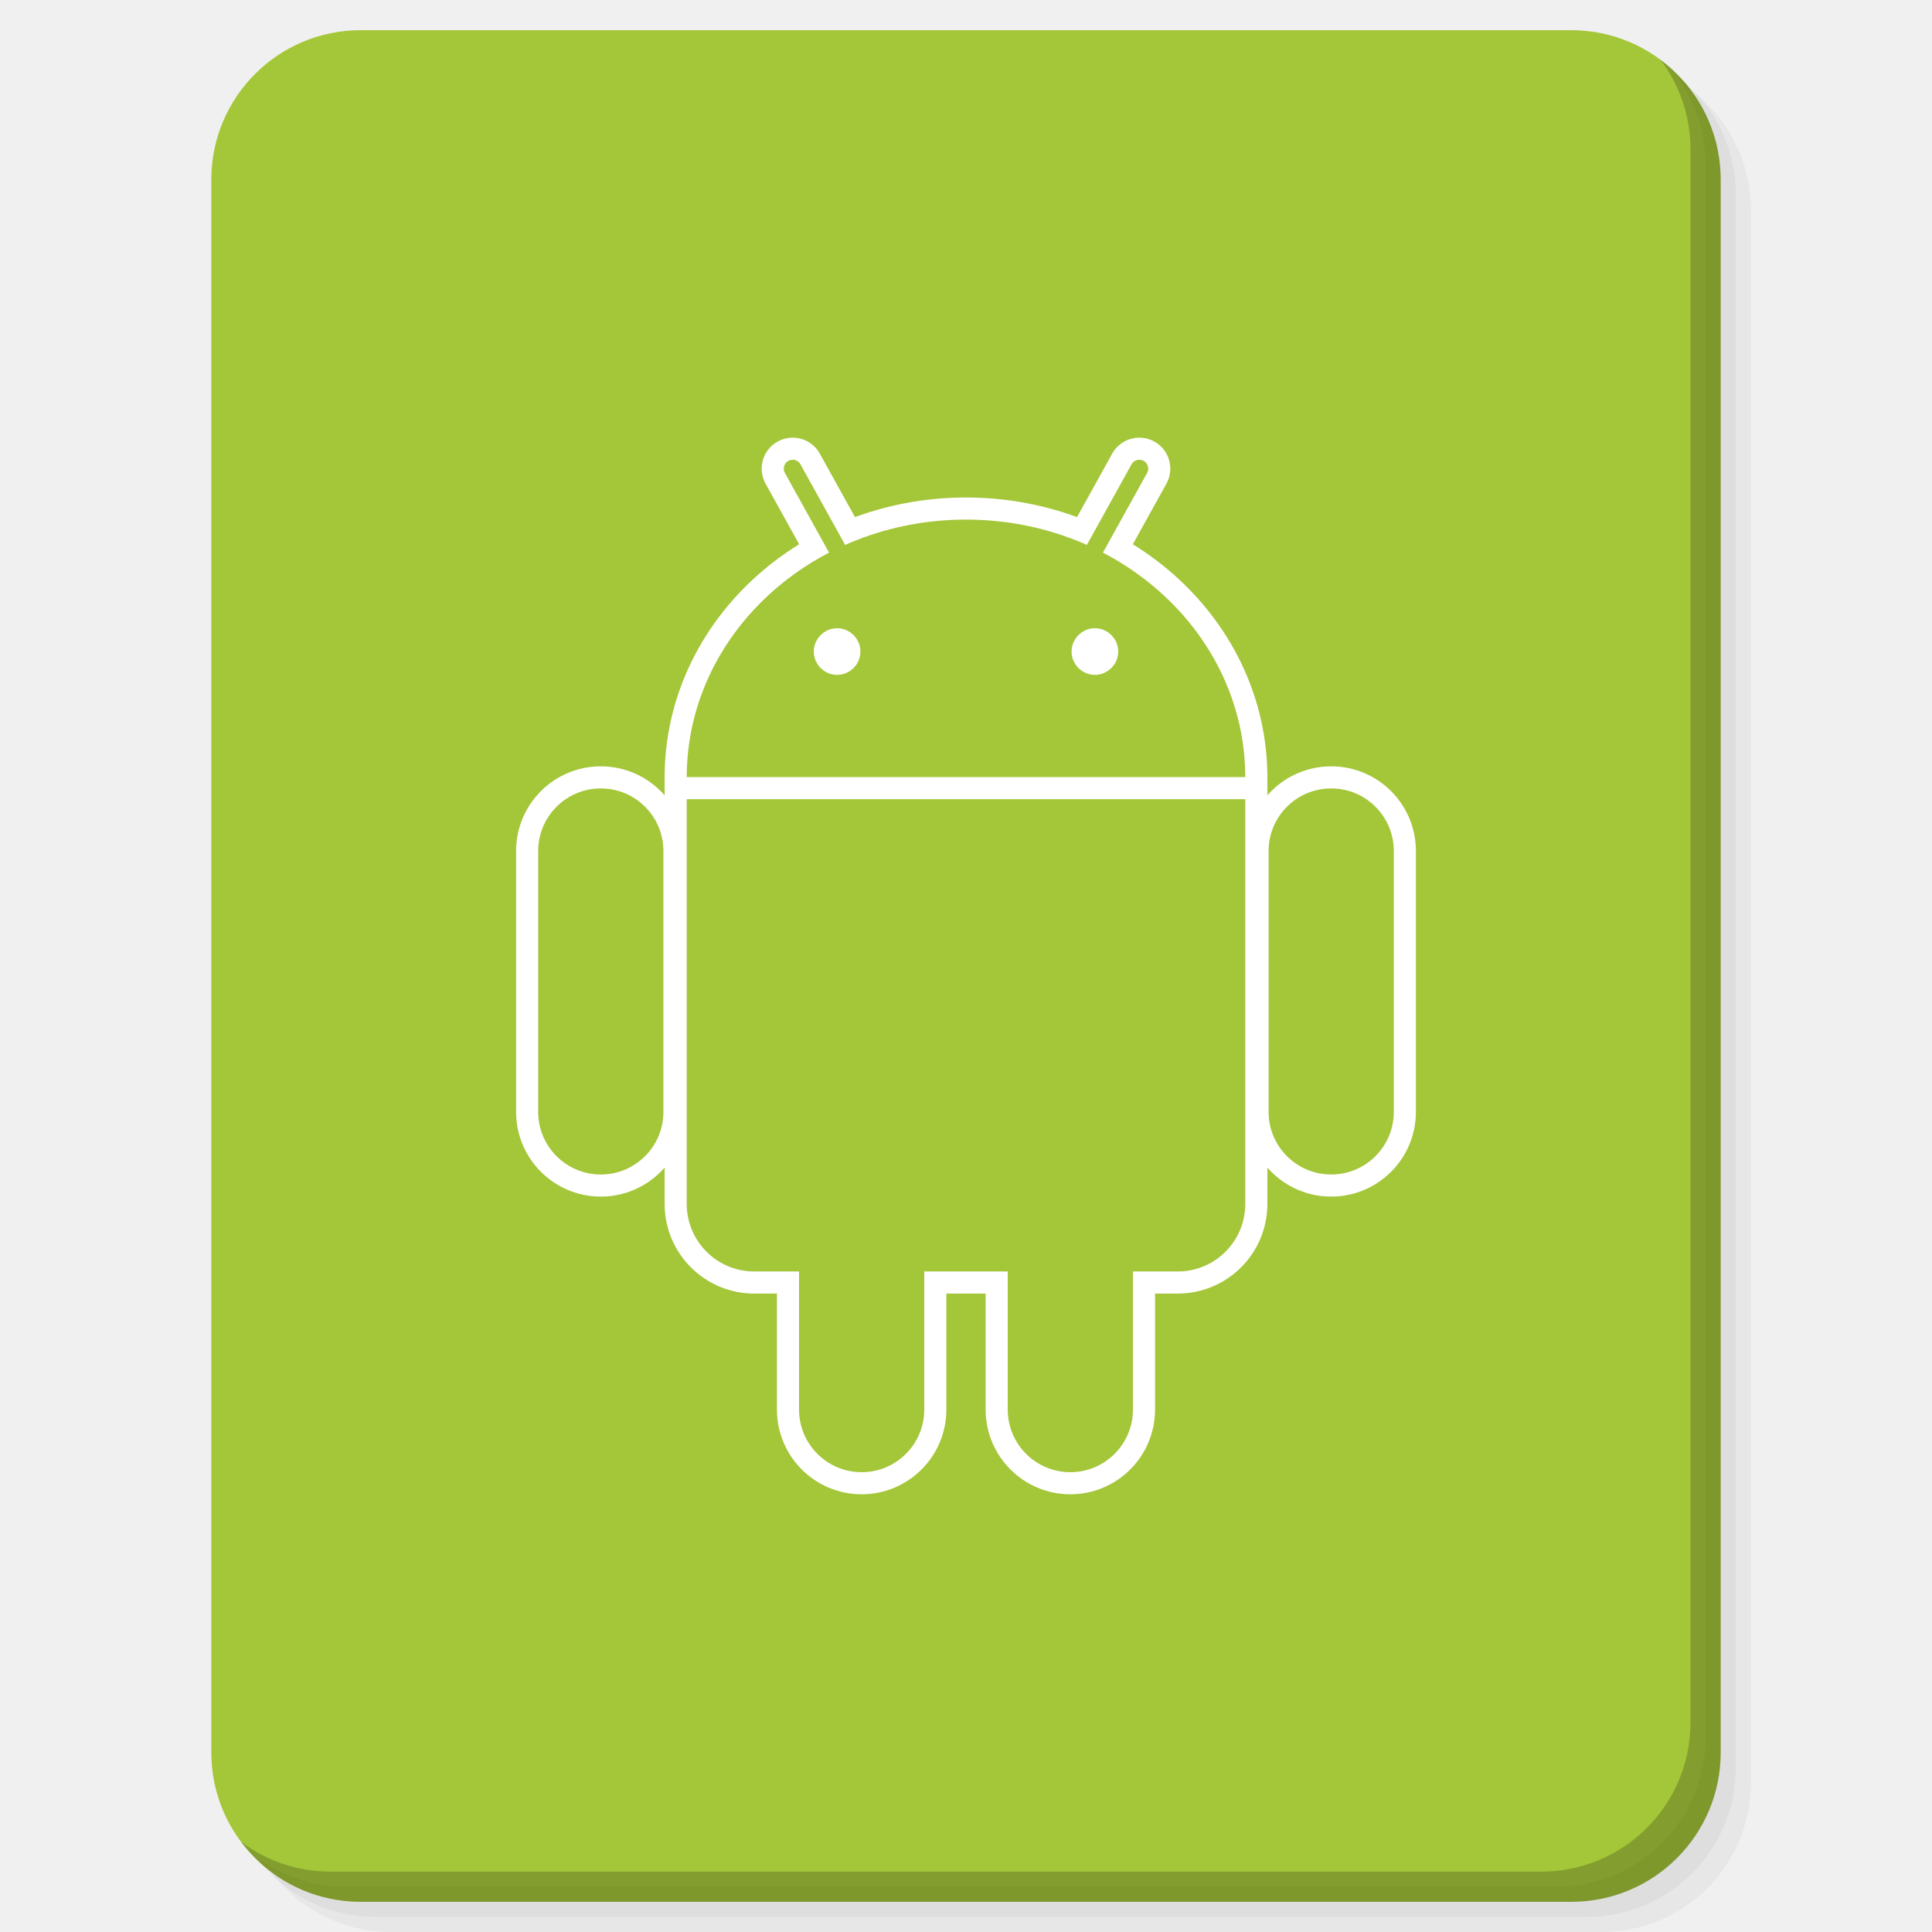
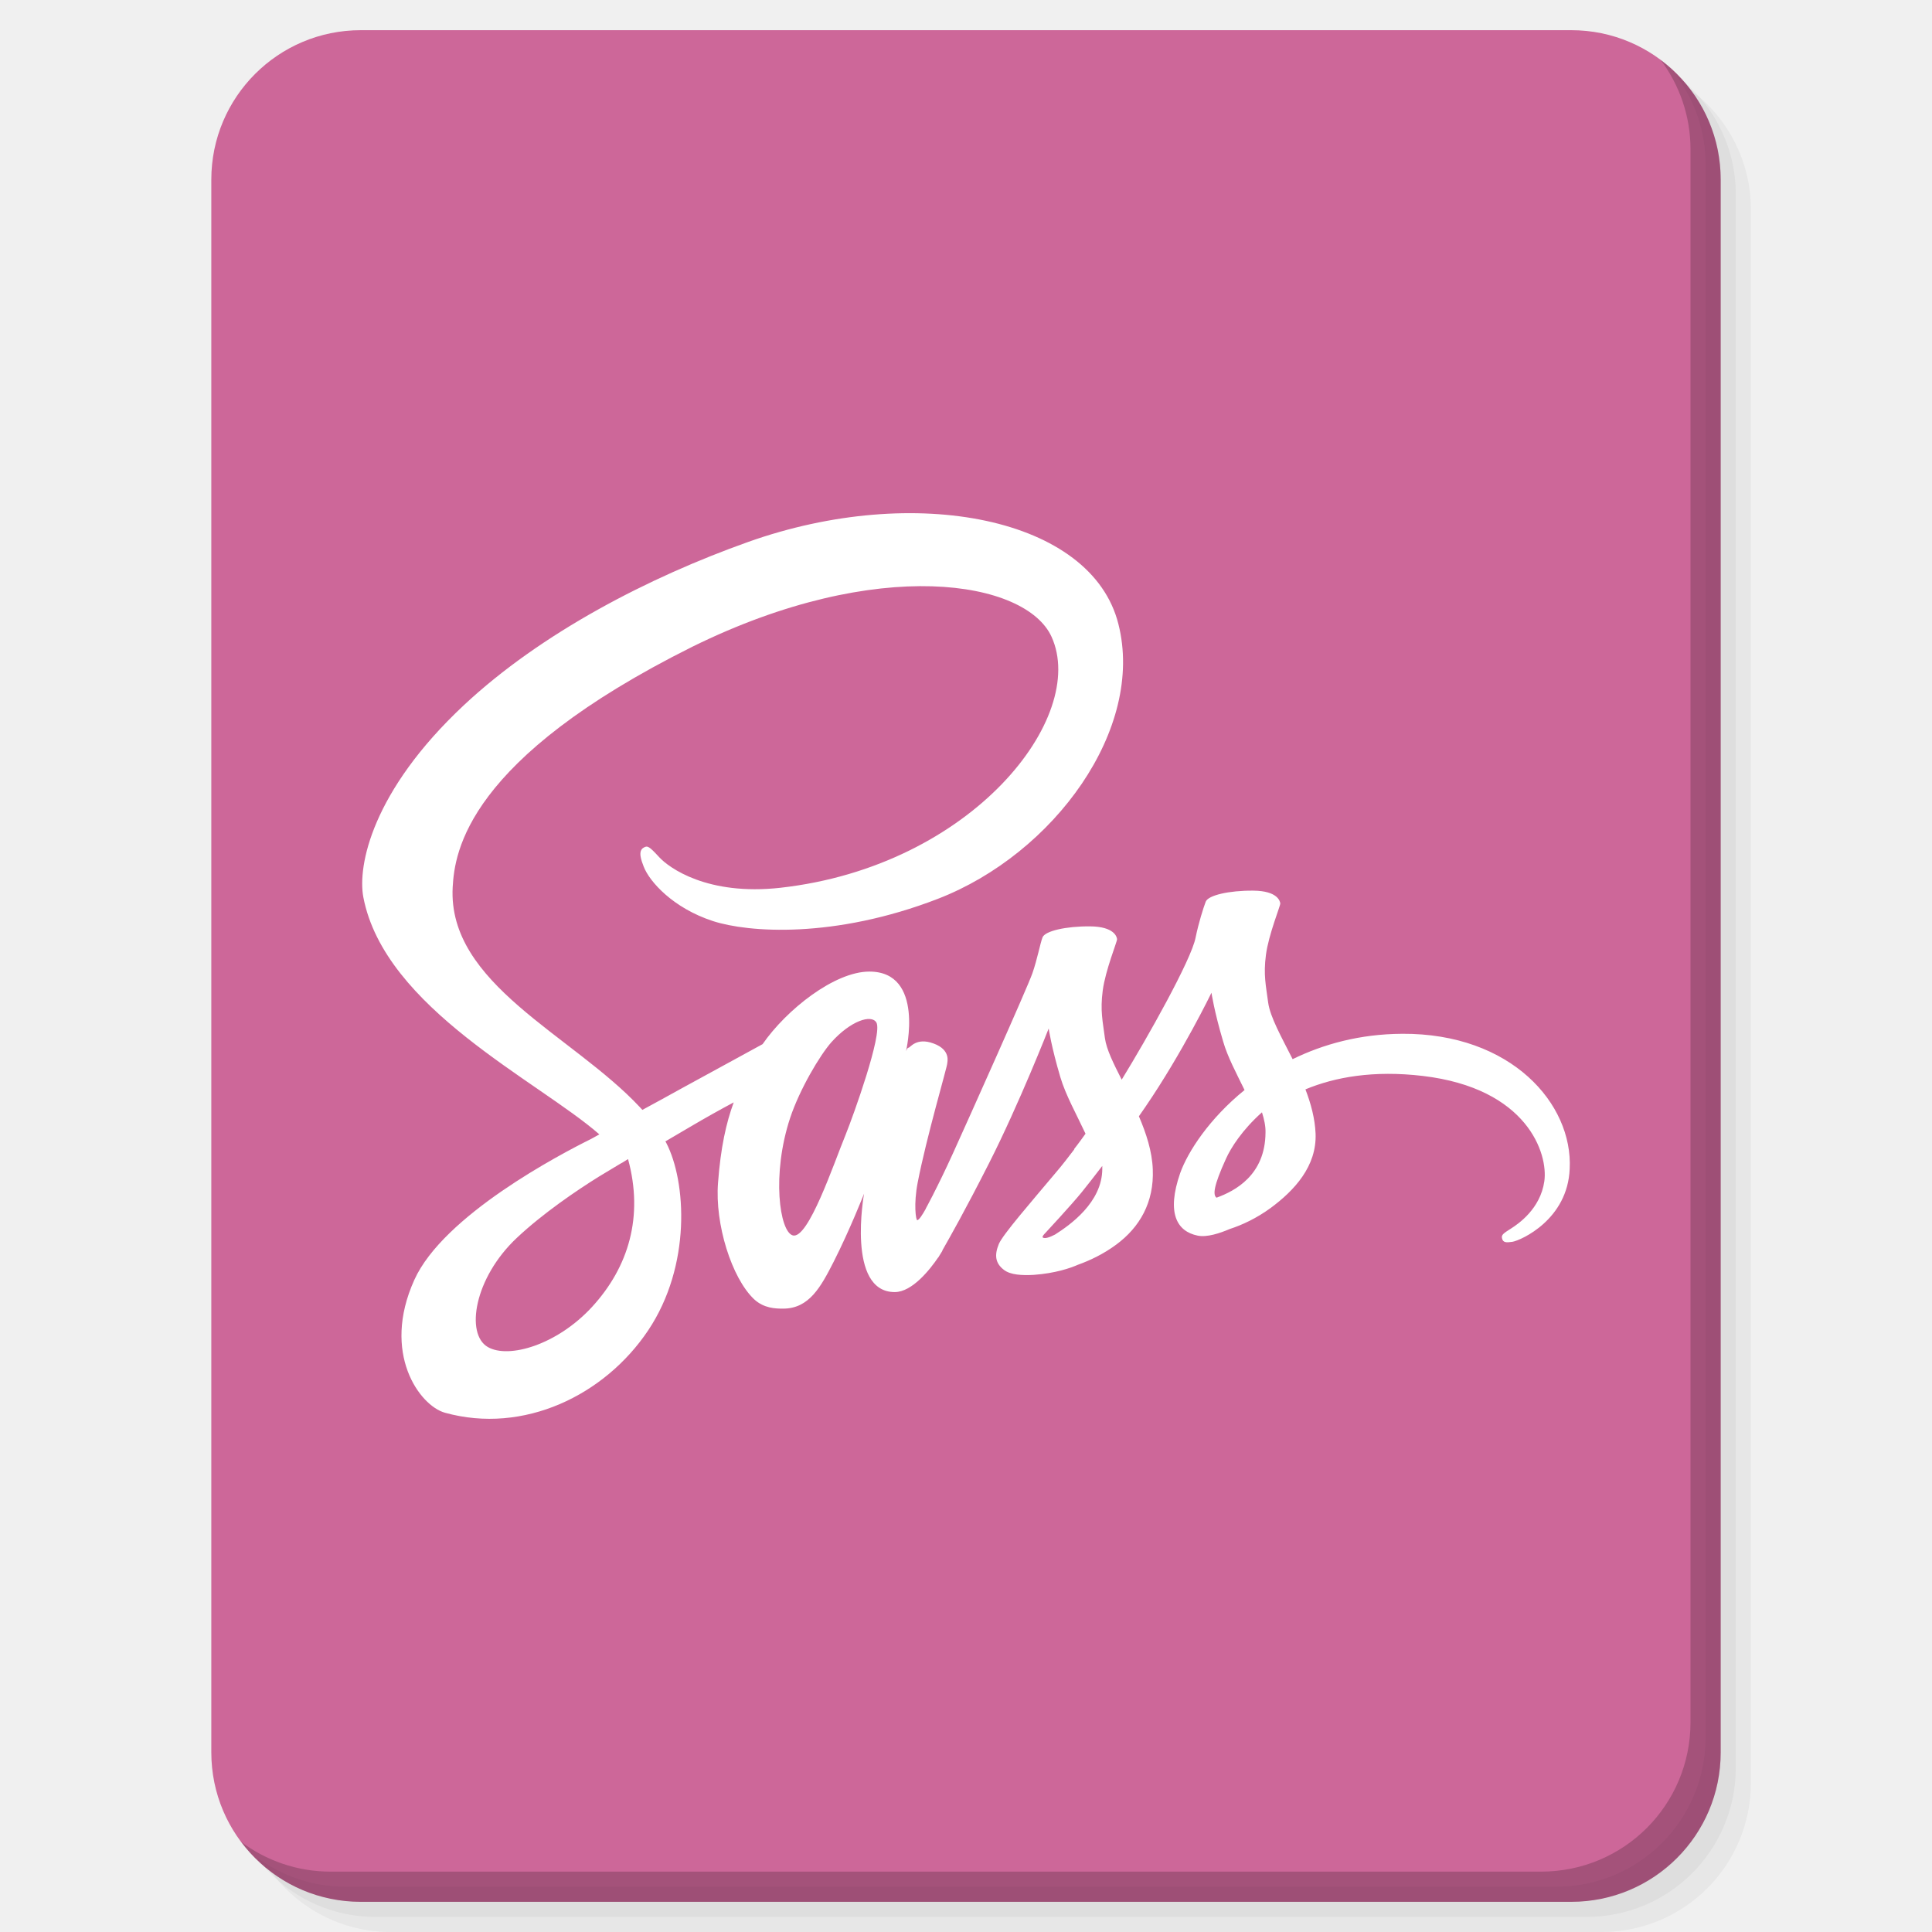
<svg xmlns="http://www.w3.org/2000/svg" xmlns:xlink="http://www.w3.org/1999/xlink" version="1.1" id="Layer_1" x="0px" y="0px" viewBox="0 0 256 256" enable-background="new 0 0 256 256" xml:space="preserve">
  <defs id="defs251">
    <clipPath id="b">
      <use width="100%" overflow="visible" xlink:href="#a" height="100%" id="use5" />
    </clipPath>
    <linearGradient x1="29.337" x2="81.837" y1="75.021" gradientUnits="userSpaceOnUse" y2="44.354" id="c">
      <stop id="stop10" offset="0" stop-opacity=".6" stop-color="#A52714" />
      <stop id="stop12" offset=".66" stop-opacity="0" stop-color="#A52714" />
    </linearGradient>
    <clipPath id="clipPath1232">
      <use width="100%" overflow="visible" xlink:href="#a" height="100%" id="use1230" />
    </clipPath>
    <clipPath id="clipPath1236">
      <use width="100%" overflow="visible" xlink:href="#a" height="100%" id="use1234" />
    </clipPath>
    <linearGradient x1="110.87" x2="52.538" y1="164.5" gradientUnits="userSpaceOnUse" y2="130.33" id="d">
      <stop id="stop23" offset="0" stop-opacity=".4" stop-color="#055524" />
      <stop id="stop25" offset=".33" stop-opacity="0" stop-color="#055524" />
    </linearGradient>
    <clipPath id="clipPath1244">
      <use width="100%" overflow="visible" xlink:href="#a" height="100%" id="use1242" />
    </clipPath>
    <clipPath id="clipPath1248">
      <use width="100%" overflow="visible" xlink:href="#a" height="100%" id="use1246" />
    </clipPath>
    <clipPath id="f">
      <use y="0" x="0" style="overflow:visible" id="use37" height="100%" xlink:href="#e" overflow="visible" width="100%" />
    </clipPath>
    <linearGradient x1="121.86" x2="136.55" y1="49.804" gradientUnits="userSpaceOnUse" y2="114.13" id="g">
      <stop id="stop42" offset="0" stop-opacity=".3" stop-color="#EA6100" />
      <stop id="stop44" offset=".66" stop-opacity="0" stop-color="#EA6100" />
    </linearGradient>
    <clipPath id="clipPath1258">
      <use width="100%" overflow="visible" xlink:href="#a" height="100%" id="use1256" />
    </clipPath>
    <clipPath id="clipPath1269">
      <use width="100%" overflow="visible" xlink:href="#a" height="100%" id="use1267" />
    </clipPath>
    <clipPath id="j">
      <use y="0" x="0" style="overflow:visible" id="use62" height="100%" xlink:href="#i" overflow="visible" width="100%" />
    </clipPath>
    <radialGradient id="l" gradientUnits="userSpaceOnUse" cy="55.948" cx="668.18" gradientTransform="translate(-576)" r="84.078">
      <stop stop-color="#3E2723" stop-opacity=".2" offset="0" id="stop73" />
      <stop stop-color="#3E2723" stop-opacity="0" offset="1" id="stop75" />
    </radialGradient>
    <clipPath id="clipPath1285">
      <use width="100%" overflow="visible" xlink:href="#a" height="100%" id="use1283" />
    </clipPath>
    <clipPath id="clipPath1289">
      <use width="100%" overflow="visible" xlink:href="#a" height="100%" id="use1287" />
    </clipPath>
    <clipPath id="n">
      <use y="0" x="0" style="overflow:visible" id="use83" height="100%" xlink:href="#m" overflow="visible" width="100%" />
    </clipPath>
    <radialGradient id="p" gradientUnits="userSpaceOnUse" cy="48.52" cx="597.88" gradientTransform="translate(-576)" r="78.044">
      <stop stop-color="#3E2723" stop-opacity=".2" offset="0" id="stop94" />
      <stop stop-color="#3E2723" stop-opacity="0" offset="1" id="stop96" />
    </radialGradient>
    <clipPath id="clipPath1305">
      <use width="100%" overflow="visible" xlink:href="#a" height="100%" id="use1303" />
    </clipPath>
    <radialGradient id="q" gradientUnits="userSpaceOnUse" cy="96.138" cx="671.84" gradientTransform="translate(-576)" r="87.87">
      <stop stop-color="#263238" stop-opacity=".2" offset="0" id="stop101" />
      <stop stop-color="#263238" stop-opacity="0" offset="1" id="stop103" />
    </radialGradient>
    <clipPath id="clipPath1312">
      <use width="100%" overflow="visible" xlink:href="#a" height="100%" id="use1310" />
    </clipPath>
    <clipPath id="clipPath1316">
      <use width="100%" overflow="visible" xlink:href="#a" height="100%" id="use1314" />
    </clipPath>
    <clipPath id="clipPath1320">
      <use width="100%" overflow="visible" xlink:href="#a" height="100%" id="use1318" />
    </clipPath>
    <clipPath id="clipPath1324">
      <use width="100%" overflow="visible" xlink:href="#a" height="100%" id="use1322" />
    </clipPath>
    <path d="m 8,184 h 83.77 l 38.88,-38.88 V 116 H 61.36 L 8,24.48 Z" id="e" />
    <path d="m 96,56 34.65,60 -38.88,68 H 184 V 56 Z" id="i" />
    <path d="M 21.97,8 V 48.34 L 61.36,116 96,56 h 88 V 8 Z" id="m" />
    <clipPath id="b-1">
      <use width="100%" overflow="visible" xlink:href="#a" height="100%" id="use5-7" />
    </clipPath>
    <clipPath id="clipPath1232-2">
      <use width="100%" overflow="visible" xlink:href="#a" height="100%" id="use1230-2" />
    </clipPath>
    <clipPath id="clipPath1236-6">
      <use width="100%" overflow="visible" xlink:href="#a" height="100%" id="use1234-1" />
    </clipPath>
    <clipPath id="clipPath1244-1">
      <use width="100%" overflow="visible" xlink:href="#a" height="100%" id="use1242-5" />
    </clipPath>
    <clipPath id="clipPath1248-9">
      <use width="100%" overflow="visible" xlink:href="#a" height="100%" id="use1246-4" />
    </clipPath>
    <clipPath id="f-9">
      <use y="0" x="0" style="overflow:visible" id="use37-0" height="100%" xlink:href="#e-8" overflow="visible" width="100%" />
    </clipPath>
    <clipPath id="clipPath1258-7">
      <use width="100%" overflow="visible" xlink:href="#a" height="100%" id="use1256-7" />
    </clipPath>
    <clipPath id="clipPath1269-1">
      <use width="100%" overflow="visible" xlink:href="#a" height="100%" id="use1267-1" />
    </clipPath>
    <clipPath id="j-5">
      <use y="0" x="0" style="overflow:visible" id="use62-9" height="100%" xlink:href="#i-5" overflow="visible" width="100%" />
    </clipPath>
    <radialGradient id="l-7" gradientUnits="userSpaceOnUse" cy="55.948" cx="668.18" gradientTransform="translate(-576)" r="84.078">
      <stop stop-color="#3E2723" stop-opacity=".2" offset="0" id="stop73-7" />
      <stop stop-color="#3E2723" stop-opacity="0" offset="1" id="stop75-6" />
    </radialGradient>
    <clipPath id="clipPath1285-7">
      <use width="100%" overflow="visible" xlink:href="#a" height="100%" id="use1283-3" />
    </clipPath>
    <clipPath id="clipPath1289-6">
      <use width="100%" overflow="visible" xlink:href="#a" height="100%" id="use1287-5" />
    </clipPath>
    <clipPath id="n-6">
      <use y="0" x="0" style="overflow:visible" id="use83-3" height="100%" xlink:href="#m-6" overflow="visible" width="100%" />
    </clipPath>
    <radialGradient id="p-9" gradientUnits="userSpaceOnUse" cy="48.52" cx="597.88" gradientTransform="translate(-576)" r="78.044">
      <stop stop-color="#3E2723" stop-opacity=".2" offset="0" id="stop94-4" />
      <stop stop-color="#3E2723" stop-opacity="0" offset="1" id="stop96-8" />
    </radialGradient>
    <clipPath id="clipPath1305-1">
      <use width="100%" overflow="visible" xlink:href="#a" height="100%" id="use1303-2" />
    </clipPath>
    <radialGradient id="q-9" gradientUnits="userSpaceOnUse" cy="96.138" cx="671.84" gradientTransform="translate(-576)" r="87.87">
      <stop stop-color="#263238" stop-opacity=".2" offset="0" id="stop101-3" />
      <stop stop-color="#263238" stop-opacity="0" offset="1" id="stop103-9" />
    </radialGradient>
    <clipPath id="clipPath1312-0">
      <use width="100%" overflow="visible" xlink:href="#a" height="100%" id="use1310-8" />
    </clipPath>
    <clipPath id="clipPath1316-8">
      <use width="100%" overflow="visible" xlink:href="#a" height="100%" id="use1314-5" />
    </clipPath>
    <clipPath id="clipPath1320-0">
      <use width="100%" overflow="visible" xlink:href="#a" height="100%" id="use1318-9" />
    </clipPath>
    <clipPath id="clipPath1324-6">
      <use width="100%" overflow="visible" xlink:href="#a" height="100%" id="use1322-3" />
    </clipPath>
    <path d="m 8,184 h 83.77 l 38.88,-38.88 V 116 H 61.36 L 8,24.48 Z" id="e-8" />
    <path d="m 96,56 34.65,60 -38.88,68 H 184 V 56 Z" id="i-5" />
    <path d="M 21.97,8 V 48.34 L 61.36,116 96,56 h 88 V 8 Z" id="m-6" />
    <radialGradient id="r" gradientUnits="userSpaceOnUse" cy="32.014" cx="34.286" gradientTransform="translate(-23.07961,-106.2699)" r="176.75">
      <stop stop-color="#fff" stop-opacity=".1" offset="0" id="stop130" />
      <stop stop-color="#fff" stop-opacity="0" offset="1" id="stop132" />
    </radialGradient>
    <clipPath id="b-0">
      <use y="0" x="0" style="overflow:visible" width="100%" overflow="visible" xlink:href="#a" height="100%" id="use5-5" />
    </clipPath>
    <clipPath id="clipPath963">
      <use y="0" x="0" style="overflow:visible" width="100%" overflow="visible" xlink:href="#a" height="100%" id="use961" />
    </clipPath>
    <clipPath id="clipPath967">
      <use y="0" x="0" style="overflow:visible" width="100%" overflow="visible" xlink:href="#a" height="100%" id="use965" />
    </clipPath>
    <radialGradient id="q-94" gradientUnits="userSpaceOnUse" cy="96.138" cx="671.84" gradientTransform="translate(-576)" r="87.87">
      <stop stop-color="#263238" stop-opacity=".2" offset="0" id="stop101-6" />
      <stop stop-color="#263238" stop-opacity="0" offset="1" id="stop103-92" />
    </radialGradient>
    <clipPath id="clipPath974">
      <use y="0" x="0" style="overflow:visible" width="100%" overflow="visible" xlink:href="#a" height="100%" id="use972" />
    </clipPath>
    <radialGradient id="p-2" gradientUnits="userSpaceOnUse" cy="48.52" cx="597.88" gradientTransform="translate(-576)" r="78.044">
      <stop stop-color="#3E2723" stop-opacity=".2" offset="0" id="stop94-47" />
      <stop stop-color="#3E2723" stop-opacity="0" offset="1" id="stop96-7" />
    </radialGradient>
    <clipPath id="clipPath981">
      <use y="0" x="0" style="overflow:visible" width="100%" overflow="visible" xlink:href="#a" height="100%" id="use979" />
    </clipPath>
    <clipPath id="clipPath985">
      <use y="0" x="0" style="overflow:visible" width="100%" overflow="visible" xlink:href="#a" height="100%" id="use983" />
    </clipPath>
    <clipPath id="n-5">
      <use width="100%" overflow="visible" xlink:href="#m-0" height="100%" id="use83-4" style="overflow:visible" x="0" y="0" />
    </clipPath>
    <radialGradient id="l-2" gradientUnits="userSpaceOnUse" cy="55.948" cx="668.18" gradientTransform="translate(-576)" r="84.078">
      <stop stop-color="#3E2723" stop-opacity=".2" offset="0" id="stop73-8" />
      <stop stop-color="#3E2723" stop-opacity="0" offset="1" id="stop75-9" />
    </radialGradient>
    <clipPath id="clipPath997">
      <use y="0" x="0" style="overflow:visible" width="100%" overflow="visible" xlink:href="#a" height="100%" id="use995" />
    </clipPath>
    <clipPath id="clipPath1001">
      <use y="0" x="0" style="overflow:visible" width="100%" overflow="visible" xlink:href="#a" height="100%" id="use999" />
    </clipPath>
    <clipPath id="j-3">
      <use width="100%" overflow="visible" xlink:href="#i-1" height="100%" id="use62-6" style="overflow:visible" x="0" y="0" />
    </clipPath>
    <clipPath id="clipPath1010">
      <use y="0" x="0" style="overflow:visible" width="100%" overflow="visible" xlink:href="#a" height="100%" id="use1008" />
    </clipPath>
    <clipPath id="clipPath1017">
      <use y="0" x="0" style="overflow:visible" width="100%" overflow="visible" xlink:href="#a" height="100%" id="use1015" />
    </clipPath>
    <clipPath id="f-0">
      <use width="100%" overflow="visible" xlink:href="#e-1" height="100%" id="use37-5" style="overflow:visible" x="0" y="0" />
    </clipPath>
    <clipPath id="clipPath1029">
      <use y="0" x="0" style="overflow:visible" width="100%" overflow="visible" xlink:href="#a" height="100%" id="use1027" />
    </clipPath>
    <clipPath id="clipPath1033">
      <use y="0" x="0" style="overflow:visible" width="100%" overflow="visible" xlink:href="#a" height="100%" id="use1031" />
    </clipPath>
    <clipPath id="clipPath1043">
      <use y="0" x="0" style="overflow:visible" width="100%" overflow="visible" xlink:href="#a" height="100%" id="use1041" />
    </clipPath>
    <clipPath id="clipPath1047">
      <use y="0" x="0" style="overflow:visible" width="100%" overflow="visible" xlink:href="#a" height="100%" id="use1045" />
    </clipPath>
    <path id="e-1" d="m 8,184 h 83.77 l 38.88,-38.88 V 116 H 61.36 L 8,24.48 Z" />
    <path id="i-1" d="m 96,56 34.65,60 -38.88,68 H 184 V 56 Z" />
    <path id="m-0" d="M 21.97,8 V 48.34 L 61.36,116 96,56 h 88 V 8 Z" />
    <circle r="88" cx="96" cy="96" id="a" />
    <path d="m8 184h83.77l38.88-38.88v-29.12h-69.29l-53.36-91.52z" id="e-6" />
    <path d="m96 56l34.65 60-38.88 68h92.23v-128z" id="i-2" />
    <path d="m21.97 8v40.34l39.39 67.66 34.64-60h88v-48z" id="m-8" />
    <defs id="defs1820">
      <path d="M 21.97,8 V 48.34 L 61.36,116 96,56 h 88 V 8 Z" id="path1928" />
    </defs>
    <clipPath id="n-7">
      <use id="use1822" height="100%" xlink:href="#m-8" overflow="visible" width="100%" style="overflow:visible" x="0" y="0" />
    </clipPath>
    <defs id="defs1799">
      <path d="m 96,56 34.65,60 -38.88,68 H 184 V 56 Z" id="path1918" />
    </defs>
    <clipPath id="j-6">
      <use id="use1801" height="100%" xlink:href="#i-2" overflow="visible" width="100%" style="overflow:visible" x="0" y="0" />
    </clipPath>
    <defs id="defs1774">
      <path d="m 8,184 h 83.77 l 38.88,-38.88 V 116 H 61.36 L 8,24.48 Z" id="path1902" />
    </defs>
    <clipPath id="f-06">
      <use id="use1776" height="100%" xlink:href="#e-6" overflow="visible" width="100%" style="overflow:visible" x="0" y="0" />
    </clipPath>
    <linearGradient x1="110.87" x2="52.538" y1="164.5" gradientUnits="userSpaceOnUse" y2="130.33" id="linearGradient1897">
      <stop id="stop1762" offset="0" stop-opacity=".4" stop-color="#055524" />
      <stop id="stop1764" offset=".33" stop-opacity="0" stop-color="#055524" />
    </linearGradient>
    <linearGradient x1="29.337" x2="81.837" y1="75.021" gradientUnits="userSpaceOnUse" y2="44.354" id="linearGradient1889">
      <stop id="stop1749" offset="0" stop-opacity=".6" stop-color="#A52714" />
      <stop id="stop1751" offset=".66" stop-opacity="0" stop-color="#A52714" />
    </linearGradient>
    <linearGradient id="linearGradient1910" y2="114.13" gradientUnits="userSpaceOnUse" y1="49.804" x2="136.55" x1="121.86">
      <stop stop-color="#EA6100" stop-opacity=".3" offset="0" id="stop1781" />
      <stop stop-color="#EA6100" stop-opacity="0" offset=".66" id="stop1783" />
    </linearGradient>
    <clipPath id="b-3">
      <use y="0" x="0" style="overflow:visible" width="100%" overflow="visible" xlink:href="#a" height="100%" id="use5-1" />
    </clipPath>
    <clipPath id="clipPath1024">
      <use y="0" x="0" style="overflow:visible" width="100%" overflow="visible" xlink:href="#a" height="100%" id="use1022" />
    </clipPath>
    <clipPath id="clipPath1028">
      <use y="0" x="0" style="overflow:visible" width="100%" overflow="visible" xlink:href="#a" height="100%" id="use1026" />
    </clipPath>
    <clipPath id="clipPath1035">
      <use y="0" x="0" style="overflow:visible" width="100%" overflow="visible" xlink:href="#a" height="100%" id="use1033" />
    </clipPath>
    <clipPath id="clipPath1039">
      <use y="0" x="0" style="overflow:visible" width="100%" overflow="visible" xlink:href="#a" height="100%" id="use1037" />
    </clipPath>
    <clipPath id="f-6">
      <use y="0" x="0" style="overflow:visible" id="use37-8" height="100%" xlink:href="#e-61" overflow="visible" width="100%" />
    </clipPath>
    <clipPath id="clipPath1048">
      <use y="0" x="0" style="overflow:visible" width="100%" overflow="visible" xlink:href="#a" height="100%" id="use1046" />
    </clipPath>
    <clipPath id="clipPath1058">
      <use y="0" x="0" style="overflow:visible" width="100%" overflow="visible" xlink:href="#a" height="100%" id="use1056" />
    </clipPath>
    <clipPath id="j-66">
      <use y="0" x="0" style="overflow:visible" id="use62-4" height="100%" xlink:href="#i-59" overflow="visible" width="100%" />
    </clipPath>
    <radialGradient id="l-9" gradientUnits="userSpaceOnUse" cy="55.948" cx="668.18" gradientTransform="translate(-576)" r="84.078">
      <stop stop-color="#3E2723" stop-opacity=".2" offset="0" id="stop73-5" />
      <stop stop-color="#3E2723" stop-opacity="0" offset="1" id="stop75-0" />
    </radialGradient>
    <clipPath id="clipPath1073">
      <use y="0" x="0" style="overflow:visible" width="100%" overflow="visible" xlink:href="#a" height="100%" id="use1071" />
    </clipPath>
    <clipPath id="clipPath1077">
      <use y="0" x="0" style="overflow:visible" width="100%" overflow="visible" xlink:href="#a" height="100%" id="use1075" />
    </clipPath>
    <clipPath id="n-4">
      <use y="0" x="0" style="overflow:visible" id="use83-8" height="100%" xlink:href="#m-4" overflow="visible" width="100%" />
    </clipPath>
    <radialGradient id="p-7" gradientUnits="userSpaceOnUse" cy="48.52" cx="597.88" gradientTransform="translate(-576)" r="78.044">
      <stop stop-color="#3E2723" stop-opacity=".2" offset="0" id="stop94-1" />
      <stop stop-color="#3E2723" stop-opacity="0" offset="1" id="stop96-72" />
    </radialGradient>
    <clipPath id="clipPath1092">
      <use y="0" x="0" style="overflow:visible" width="100%" overflow="visible" xlink:href="#a" height="100%" id="use1090" />
    </clipPath>
    <radialGradient id="q-7" gradientUnits="userSpaceOnUse" cy="96.138" cx="671.84" gradientTransform="translate(-576)" r="87.87">
      <stop stop-color="#263238" stop-opacity=".2" offset="0" id="stop101-2" />
      <stop stop-color="#263238" stop-opacity="0" offset="1" id="stop103-2" />
    </radialGradient>
    <clipPath id="clipPath1099">
      <use y="0" x="0" style="overflow:visible" width="100%" overflow="visible" xlink:href="#a" height="100%" id="use1097" />
    </clipPath>
    <clipPath id="clipPath1103">
      <use y="0" x="0" style="overflow:visible" width="100%" overflow="visible" xlink:href="#a" height="100%" id="use1101" />
    </clipPath>
    <clipPath id="clipPath1107">
      <use y="0" x="0" style="overflow:visible" width="100%" overflow="visible" xlink:href="#a" height="100%" id="use1105" />
    </clipPath>
    <clipPath id="clipPath1111">
      <use y="0" x="0" style="overflow:visible" width="100%" overflow="visible" xlink:href="#a" height="100%" id="use1109" />
    </clipPath>
    <radialGradient id="r-6" gradientUnits="userSpaceOnUse" cy="32.014" cx="34.286" gradientTransform="translate(-7,-7)" r="176.75">
      <stop stop-color="#fff" stop-opacity=".1" offset="0" id="stop130-1" />
      <stop stop-color="#fff" stop-opacity="0" offset="1" id="stop132-0" />
    </radialGradient>
    <path d="m 8,184 h 83.77 l 38.88,-38.88 V 116 H 61.36 L 8,24.48 Z" id="e-61" />
    <path d="m 96,56 34.65,60 -38.88,68 H 184 V 56 Z" id="i-59" />
    <path d="M 21.97,8 V 48.34 L 61.36,116 96,56 h 88 V 8 Z" id="m-4" />
    <clipPath id="b-9">
      <use y="0" x="0" style="overflow:visible" width="100%" overflow="visible" xlink:href="#a" height="100%" id="use5-0" />
    </clipPath>
    <clipPath id="clipPath1024-7">
      <use y="0" x="0" style="overflow:visible" width="100%" overflow="visible" xlink:href="#a" height="100%" id="use1022-7" />
    </clipPath>
    <clipPath id="clipPath1028-1">
      <use y="0" x="0" style="overflow:visible" width="100%" overflow="visible" xlink:href="#a" height="100%" id="use1026-1" />
    </clipPath>
    <clipPath id="clipPath1035-7">
      <use y="0" x="0" style="overflow:visible" width="100%" overflow="visible" xlink:href="#a" height="100%" id="use1033-7" />
    </clipPath>
    <clipPath id="clipPath1039-6">
      <use y="0" x="0" style="overflow:visible" width="100%" overflow="visible" xlink:href="#a" height="100%" id="use1037-7" />
    </clipPath>
    <clipPath id="f-3">
      <use y="0" x="0" style="overflow:visible" id="use37-6" height="100%" xlink:href="#e-9" overflow="visible" width="100%" />
    </clipPath>
    <clipPath id="clipPath1048-3">
      <use y="0" x="0" style="overflow:visible" width="100%" overflow="visible" xlink:href="#a" height="100%" id="use1046-9" />
    </clipPath>
    <clipPath id="clipPath1058-4">
      <use y="0" x="0" style="overflow:visible" width="100%" overflow="visible" xlink:href="#a" height="100%" id="use1056-8" />
    </clipPath>
    <clipPath id="j-1">
      <use y="0" x="0" style="overflow:visible" id="use62-2" height="100%" xlink:href="#i-6" overflow="visible" width="100%" />
    </clipPath>
    <radialGradient id="l-93" gradientUnits="userSpaceOnUse" cy="55.948" cx="668.18" gradientTransform="translate(-576)" r="84.078">
      <stop stop-color="#3E2723" stop-opacity=".2" offset="0" id="stop73-9" />
      <stop stop-color="#3E2723" stop-opacity="0" offset="1" id="stop75-08" />
    </radialGradient>
    <clipPath id="clipPath1073-8">
      <use y="0" x="0" style="overflow:visible" width="100%" overflow="visible" xlink:href="#a" height="100%" id="use1071-5" />
    </clipPath>
    <clipPath id="clipPath1077-0">
      <use y="0" x="0" style="overflow:visible" width="100%" overflow="visible" xlink:href="#a" height="100%" id="use1075-9" />
    </clipPath>
    <clipPath id="n-63">
      <use y="0" x="0" style="overflow:visible" id="use83-85" height="100%" xlink:href="#m-2" overflow="visible" width="100%" />
    </clipPath>
    <radialGradient id="p-6" gradientUnits="userSpaceOnUse" cy="48.52" cx="597.88" gradientTransform="translate(-576)" r="78.044">
      <stop stop-color="#3E2723" stop-opacity=".2" offset="0" id="stop94-11" />
      <stop stop-color="#3E2723" stop-opacity="0" offset="1" id="stop96-5" />
    </radialGradient>
    <clipPath id="clipPath1092-9">
      <use y="0" x="0" style="overflow:visible" width="100%" overflow="visible" xlink:href="#a" height="100%" id="use1090-8" />
    </clipPath>
    <radialGradient id="q-4" gradientUnits="userSpaceOnUse" cy="96.138" cx="671.84" gradientTransform="translate(-576)" r="87.87">
      <stop stop-color="#263238" stop-opacity=".2" offset="0" id="stop101-8" />
      <stop stop-color="#263238" stop-opacity="0" offset="1" id="stop103-1" />
    </radialGradient>
    <clipPath id="clipPath1099-0">
      <use y="0" x="0" style="overflow:visible" width="100%" overflow="visible" xlink:href="#a" height="100%" id="use1097-3" />
    </clipPath>
    <clipPath id="clipPath1103-0">
      <use y="0" x="0" style="overflow:visible" width="100%" overflow="visible" xlink:href="#a" height="100%" id="use1101-4" />
    </clipPath>
    <clipPath id="clipPath1107-4">
      <use y="0" x="0" style="overflow:visible" width="100%" overflow="visible" xlink:href="#a" height="100%" id="use1105-4" />
    </clipPath>
    <clipPath id="clipPath1111-4">
      <use y="0" x="0" style="overflow:visible" width="100%" overflow="visible" xlink:href="#a" height="100%" id="use1109-7" />
    </clipPath>
    <radialGradient id="r-63" gradientUnits="userSpaceOnUse" cy="32.014" cx="34.286" gradientTransform="translate(-7,-7)" r="176.75">
      <stop stop-color="#fff" stop-opacity=".1" offset="0" id="stop130-17" />
      <stop stop-color="#fff" stop-opacity="0" offset="1" id="stop132-5" />
    </radialGradient>
    <path d="m 8,184 h 83.77 l 38.88,-38.88 V 116 H 61.36 L 8,24.48 Z" id="e-9" />
    <path d="m 96,56 34.65,60 -38.88,68 H 184 V 56 Z" id="i-6" />
    <path d="M 21.97,8 V 48.34 L 61.36,116 96,56 h 88 V 8 Z" id="m-2" />
    <filter y="-0.25" height="1.5" style="color-interpolation-filters:sRGB;" id="filter1161">
      <feGaussianBlur stdDeviation="5" result="result6" id="feGaussianBlur1151" />
      <feComposite result="result8" in="SourceGraphic" operator="atop" in2="result6" id="feComposite1153" />
      <feComposite result="result9" operator="over" in2="SourceAlpha" in="result8" id="feComposite1155" />
      <feColorMatrix values="1 0 0 0 0 0 1 0 0 0 0 0 1 0 0 0 0 0 1 0 " result="result10" id="feColorMatrix1157" />
      <feBlend in="result10" mode="normal" in2="result6" id="feBlend1159" />
    </filter>
    <filter style="color-interpolation-filters:sRGB;" id="filter1179">
      <feMorphology result="result1" in="SourceAlpha" operator="dilate" radius="3.6" id="feMorphology1167" />
      <feGaussianBlur stdDeviation="3.6" in="result1" result="result0" id="feGaussianBlur1169" />
      <feDiffuseLighting surfaceScale="-5" id="feDiffuseLighting1173">
        <feDistantLight elevation="45" azimuth="225" id="feDistantLight1171" />
      </feDiffuseLighting>
      <feComposite in2="result0" operator="in" result="result91" id="feComposite1175" />
      <feComposite in="SourceGraphic" in2="result91" id="feComposite1177" />
    </filter>
    <clipPath clipPathUnits="userSpaceOnUse" id="clipPath1201">
      <rect style="display:inline;fill:#d38d5f;fill-opacity:1;stroke:none;stroke-width:3.159;stroke-linecap:butt;stroke-linejoin:bevel;stroke-miterlimit:4;stroke-dasharray:none;stroke-opacity:1;paint-order:fill markers stroke" id="rect1203" width="200" height="240" x="-219.5" y="-92.5" ry="19.5" transform="scale(-1)" />
    </clipPath>
    <clipPath clipPathUnits="userSpaceOnUse" id="clipPath1201-3">
      <rect style="display:inline;fill:#d38d5f;fill-opacity:1;stroke:none;stroke-width:3.159;stroke-linecap:butt;stroke-linejoin:bevel;stroke-miterlimit:4;stroke-dasharray:none;stroke-opacity:1;paint-order:fill markers stroke" id="rect1203-6" width="200" height="240" x="-219.5" y="-92.5" ry="19.5" transform="scale(-1)" />
    </clipPath>
    <filter style="color-interpolation-filters:sRGB" id="filter1179-7">
      <feMorphology result="result1" in="SourceAlpha" operator="dilate" radius="3.6" id="feMorphology1167-5" />
      <feGaussianBlur stdDeviation="3.6" in="result1" result="result0" id="feGaussianBlur1169-3" />
      <feDiffuseLighting surfaceScale="-5" id="feDiffuseLighting1173-5">
        <feDistantLight elevation="45" azimuth="225" id="feDistantLight1171-6" />
      </feDiffuseLighting>
      <feComposite in2="result0" operator="in" result="result91" id="feComposite1175-2" />
      <feComposite in="SourceGraphic" in2="result91" id="feComposite1177-9" />
    </filter>
    <clipPath clipPathUnits="userSpaceOnUse" id="clipPath1201-3-3">
      <rect style="display:inline;fill:#d38d5f;fill-opacity:1;stroke:none;stroke-width:3.159;stroke-linecap:butt;stroke-linejoin:bevel;stroke-miterlimit:4;stroke-dasharray:none;stroke-opacity:1;paint-order:fill markers stroke" id="rect1203-6-6" width="200" height="240" x="-219.5" y="-92.5" ry="19.5" transform="scale(-1)" />
    </clipPath>
    <clipPath clipPathUnits="userSpaceOnUse" id="clipPath1201-3-36">
      <rect style="display:inline;fill:#d38d5f;fill-opacity:1;stroke:none;stroke-width:3.159;stroke-linecap:butt;stroke-linejoin:bevel;stroke-miterlimit:4;stroke-dasharray:none;stroke-opacity:1;paint-order:fill markers stroke" id="rect1203-6-7" width="200" height="240" x="-219.5" y="-92.5" ry="19.5" transform="scale(-1)" />
    </clipPath>
    <clipPath clipPathUnits="userSpaceOnUse" id="clipPath1201-3-36-3">
      <rect style="display:inline;fill:#d38d5f;fill-opacity:1;stroke:none;stroke-width:3.159;stroke-linecap:butt;stroke-linejoin:bevel;stroke-miterlimit:4;stroke-dasharray:none;stroke-opacity:1;paint-order:fill markers stroke" id="rect1203-6-7-5" width="200" height="240" x="-219.5" y="-92.5" ry="19.5" transform="scale(-1)" />
    </clipPath>
    <clipPath clipPathUnits="userSpaceOnUse" id="clipPath1201-3-6">
      <rect style="display:inline;fill:#d38d5f;fill-opacity:1;stroke:none;stroke-width:3.159;stroke-linecap:butt;stroke-linejoin:bevel;stroke-miterlimit:4;stroke-dasharray:none;stroke-opacity:1;paint-order:fill markers stroke" id="rect1203-6-2" width="200" height="240" x="-219.5" y="-92.5" ry="19.5" transform="scale(-1)" />
    </clipPath>
    <clipPath clipPathUnits="userSpaceOnUse" id="clipPath1201-36">
      <rect style="display:inline;fill:#d38d5f;fill-opacity:1;stroke:none;stroke-width:3.159;stroke-linecap:butt;stroke-linejoin:bevel;stroke-miterlimit:4;stroke-dasharray:none;stroke-opacity:1;paint-order:fill markers stroke" id="rect1203-0" width="200" height="240" x="-219.5" y="-92.5" ry="19.5" transform="scale(-1)" />
    </clipPath>
    <filter style="color-interpolation-filters:sRGB" id="filter1179-6">
      <feMorphology result="result1" in="SourceAlpha" operator="dilate" radius="3.6" id="feMorphology1167-2" />
      <feGaussianBlur stdDeviation="3.6" in="result1" result="result0" id="feGaussianBlur1169-6" />
      <feDiffuseLighting surfaceScale="-5" id="feDiffuseLighting1173-1">
        <feDistantLight elevation="45" azimuth="225" id="feDistantLight1171-8" />
      </feDiffuseLighting>
      <feComposite in2="result0" operator="in" result="result91" id="feComposite1175-7" />
      <feComposite in="SourceGraphic" in2="result91" id="feComposite1177-92" />
    </filter>
  </defs>
  <g id="layer2" style="display:inline">
-     <rect style="display:inline;opacity:1;fill:#a4c639;fill-opacity:1;fill-rule:nonzero;stroke:none;stroke-width:0.527;stroke-linecap:butt;stroke-linejoin:bevel;stroke-miterlimit:4;stroke-dasharray:none;stroke-opacity:1;paint-order:fill markers stroke" id="rect1200-2-7" width="200" height="248" x="28" y="4" ry="19.799" />
+     <rect style="display:inline;opacity:1;fill:#cd6799;fill-opacity:1;fill-rule:nonzero;stroke:none;stroke-width:0.527;stroke-linecap:butt;stroke-linejoin:bevel;stroke-miterlimit:4;stroke-dasharray:none;stroke-opacity:1;paint-order:fill markers stroke" id="rect1200-2-7" width="200" height="248" x="28" y="4" ry="19.799" />
  </g>
  <g id="layer1" style="display:inline">
-     <g transform="matrix(0.4066484,0,0,0.4066484,128,86.33435)" id="g857">
-       <g style="fill:#a4c639" id="g17">
-         <use height="100%" width="100%" y="0" x="0" style="stroke:#ffffff;stroke-width:14.4" id="use2" xlink:href="#b-7" />
-         <use height="100%" width="100%" y="0" x="0" id="use4" transform="scale(-1,1)" xlink:href="#a-3" />
-         <g style="stroke:#ffffff;stroke-width:7.2" id="a-3">
-           <rect id="rect6" x="14" y="-86" width="13" height="86" transform="rotate(29)" rx="6.5" />
-           <rect x="-143" y="41" width="48" height="133" rx="24" id="c-6" />
-           <use height="100%" width="100%" id="use9" xlink:href="#c-6" x="85" y="97" />
-         </g>
-         <g id="b-7">
-           <ellipse cx="0" id="ellipse12" ry="84" rx="91" cy="41" />
-           <rect id="rect14" x="-91" y="20" width="182" height="182" rx="22" />
-         </g>
-       </g>
-       <g style="fill:#ffffff;stroke:#ffffff;stroke-width:7.2" id="g25">
-         <path id="path19" d="M -95,44.5 H 95" />
-         <circle cy="0" id="circle21" r="4" cx="-42" />
-         <circle cy="0" id="circle23" r="4" cx="42" />
-       </g>
-     </g>
+     <path style="display:inline;fill:#ffffff;stroke-width:0.292" d="m 185.777,136.983 c -5.582,0.029 -10.434,1.374 -14.497,3.361 -1.491,-2.952 -2.981,-5.582 -3.244,-7.511 -0.292,-2.25 -0.643,-3.624 -0.292,-6.313 0.351,-2.689 1.929,-6.518 1.9,-6.81 -0.029,-0.292 -0.351,-1.666 -3.566,-1.695 -3.215,-0.029 -5.992,0.614 -6.313,1.461 -0.322,0.848 -0.935,2.777 -1.344,4.764 -0.555,2.923 -6.43,13.357 -9.791,18.822 -1.081,-2.134 -2.017,-4.004 -2.221,-5.495 -0.292,-2.25 -0.643,-3.624 -0.292,-6.313 0.351,-2.689 1.929,-6.518 1.9,-6.81 -0.029,-0.292 -0.351,-1.666 -3.566,-1.695 -3.215,-0.029 -5.992,0.614 -6.313,1.461 -0.322,0.848 -0.672,2.835 -1.344,4.764 -0.672,1.929 -8.476,19.348 -10.522,23.849 -1.052,2.309 -1.958,4.15 -2.601,5.407 0,0 0,0 0,0 0,0 -0.029,0.088 -0.117,0.234 -0.555,1.081 -0.877,1.666 -0.877,1.666 0,0 0,0 0,0.029 -0.438,0.789 -0.906,1.52 -1.14,1.52 -0.175,0 -0.497,-2.104 0.058,-4.969 1.169,-6.05 3.946,-15.461 3.916,-15.783 0,-0.175 0.526,-1.812 -1.812,-2.66 -2.28,-0.848 -3.098,0.555 -3.303,0.555 -0.205,0 -0.351,0.497 -0.351,0.497 0,0 2.543,-10.58 -4.852,-10.58 -4.618,0 -10.989,5.056 -14.146,9.616 -1.987,1.081 -6.225,3.39 -10.756,5.875 -1.724,0.965 -3.507,1.929 -5.173,2.835 -0.117,-0.117 -0.234,-0.263 -0.351,-0.38 -8.943,-9.557 -25.486,-16.309 -24.784,-29.139 0.263,-4.676 1.871,-16.952 31.77,-31.857 24.609,-12.129 44.191,-8.768 47.581,-1.315 4.852,10.639 -10.492,30.396 -35.92,33.26 -9.703,1.081 -14.789,-2.66 -16.075,-4.063 -1.344,-1.461 -1.549,-1.549 -2.046,-1.257 -0.818,0.438 -0.292,1.754 0,2.514 0.76,1.987 3.887,5.495 9.177,7.219 4.676,1.52 16.046,2.367 29.812,-2.952 15.403,-5.962 27.444,-22.534 23.908,-36.417 -3.536,-14.087 -26.918,-18.734 -49.043,-10.872 -13.152,4.676 -27.415,12.041 -37.674,21.628 -12.188,11.399 -14.117,21.306 -13.327,25.457 2.835,14.73 23.148,24.317 31.273,31.419 -0.409,0.234 -0.789,0.438 -1.111,0.614 -4.063,2.017 -19.553,10.113 -23.411,18.676 -4.384,9.703 0.701,16.659 4.063,17.595 10.434,2.893 21.16,-2.309 26.918,-10.902 5.758,-8.593 5.056,-19.757 2.397,-24.872 -0.029,-0.058 -0.059,-0.117 -0.117,-0.175 1.052,-0.614 2.134,-1.257 3.186,-1.871 2.075,-1.228 4.121,-2.367 5.875,-3.303 -0.994,2.718 -1.724,5.962 -2.075,10.639 -0.438,5.495 1.812,12.626 4.764,15.432 1.315,1.228 2.864,1.257 3.858,1.257 3.449,0 4.998,-2.864 6.722,-6.255 2.104,-4.15 4.004,-8.973 4.004,-8.973 0,0 -2.367,13.035 4.063,13.035 2.338,0 4.706,-3.04 5.758,-4.589 0,0.029 0,0.029 0,0.029 0,0 0.058,-0.088 0.175,-0.292 0.234,-0.38 0.38,-0.614 0.38,-0.614 0,0 0,-0.029 0,-0.058 0.935,-1.637 3.04,-5.349 6.167,-11.515 4.033,-7.95 7.921,-17.887 7.921,-17.887 0,0 0.351,2.426 1.549,6.459 0.701,2.367 2.163,4.969 3.332,7.482 -0.935,1.315 -1.52,2.046 -1.52,2.046 0,0 0,0 0.029,0.029 -0.76,0.994 -1.578,2.075 -2.484,3.127 -3.186,3.8 -6.985,8.154 -7.511,9.411 -0.614,1.491 -0.468,2.572 0.701,3.449 0.848,0.643 2.367,0.731 3.916,0.643 2.864,-0.205 4.881,-0.906 5.875,-1.344 1.549,-0.555 3.361,-1.403 5.056,-2.66 3.127,-2.309 5.027,-5.612 4.852,-9.966 -0.088,-2.397 -0.877,-4.793 -1.841,-7.044 0.292,-0.409 0.555,-0.818 0.848,-1.228 4.939,-7.219 8.768,-15.14 8.768,-15.14 0,0 0.351,2.426 1.549,6.459 0.585,2.046 1.783,4.267 2.835,6.43 -4.647,3.77 -7.511,8.154 -8.534,11.019 -1.841,5.319 -0.409,7.716 2.309,8.271 1.228,0.263 2.981,-0.322 4.267,-0.877 1.637,-0.526 3.566,-1.432 5.407,-2.777 3.127,-2.309 6.138,-5.524 5.962,-9.879 -0.088,-1.987 -0.614,-3.946 -1.344,-5.845 3.946,-1.637 9.031,-2.543 15.52,-1.783 13.912,1.637 16.659,10.317 16.133,13.97 -0.526,3.653 -3.449,5.641 -4.413,6.255 -0.965,0.614 -1.286,0.818 -1.198,1.257 0.117,0.643 0.585,0.614 1.403,0.497 1.14,-0.205 7.307,-2.952 7.57,-9.674 0.438,-8.593 -7.745,-17.975 -22.212,-17.887 z M 78.456,173.166 c -4.618,5.027 -11.048,6.927 -13.824,5.319 -2.981,-1.724 -1.812,-9.148 3.858,-14.467 3.449,-3.244 7.891,-6.255 10.843,-8.096 0.672,-0.409 1.666,-0.994 2.864,-1.724 0.205,-0.117 0.321,-0.175 0.321,-0.175 v 0 c 0.234,-0.146 0.468,-0.292 0.701,-0.438 2.075,7.599 0.088,14.292 -4.764,19.582 z m 33.611,-22.855 c -1.607,3.916 -4.969,13.941 -7.014,13.386 -1.754,-0.468 -2.835,-8.067 -0.351,-15.578 1.257,-3.77 3.916,-8.271 5.465,-10.025 2.514,-2.806 5.29,-3.741 5.962,-2.601 0.848,1.491 -3.069,12.363 -4.063,14.818 z m 27.736,13.269 c -0.672,0.351 -1.315,0.585 -1.607,0.409 -0.205,-0.117 0.292,-0.585 0.292,-0.585 0,0 3.478,-3.741 4.852,-5.436 0.789,-0.994 1.724,-2.163 2.718,-3.478 0,0.117 0,0.263 0,0.38 0,4.472 -4.326,7.482 -6.255,8.71 z m 21.394,-4.881 c -0.497,-0.351 -0.409,-1.52 1.257,-5.173 0.643,-1.432 2.163,-3.829 4.764,-6.138 0.292,0.935 0.497,1.841 0.468,2.689 -0.029,5.641 -4.063,7.745 -6.488,8.622 z" id="path2" />
  </g>
  <g id="layer6" style="display:inline">
    <path style="display:inline;opacity:0.2;fill:#000000;fill-opacity:0.2;fill-rule:nonzero;stroke:none;stroke-width:0.527;stroke-linecap:butt;stroke-linejoin:bevel;stroke-miterlimit:4;stroke-dasharray:none;stroke-opacity:1;paint-order:fill markers stroke" d="M 222.053,9.947 C 224.522,13.25 226,17.34 226,21.799 V 230.201 C 226,241.17 217.17,250 206.201,250 H 45.799 C 41.34,250 37.25,248.522 33.947,246.053 37.552,250.874 43.289,254 49.799,254 H 210.201 C 221.17,254 230,245.17 230,234.201 V 25.799 c 0,-6.51 -3.126,-12.247 -7.947,-15.852 z" id="rect1200" />
    <path style="display:inline;opacity:1;fill:#000000;fill-opacity:0.2;fill-rule:nonzero;stroke:none;stroke-width:0.527;stroke-linecap:butt;stroke-linejoin:bevel;stroke-miterlimit:4;stroke-dasharray:none;stroke-opacity:1;paint-order:fill markers stroke" d="m 220.053,7.947 c 2.469,3.303 3.947,7.393 3.947,11.852 V 228.201 C 224,239.17 215.17,248 204.201,248 H 43.799 c -4.459,0 -8.549,-1.478 -11.852,-3.947 3.605,4.822 9.342,7.947 15.852,7.947 H 208.201 C 219.17,252 228,243.17 228,232.201 V 23.799 c 0,-6.51 -3.126,-12.247 -7.947,-15.852 z" id="rect1200-0" />
    <path style="display:inline;opacity:0.2;fill:#000000;fill-opacity:0.2;fill-rule:nonzero;stroke:none;stroke-width:0.527;stroke-linecap:butt;stroke-linejoin:bevel;stroke-miterlimit:4;stroke-dasharray:none;stroke-opacity:1;paint-order:fill markers stroke" d="M 224.053,11.947 C 226.522,15.25 228,19.34 228,23.799 V 232.201 C 228,243.17 219.17,252 208.201,252 H 47.799 c -4.459,0 -8.549,-1.478 -11.852,-3.947 C 39.552,252.874 45.289,256 51.799,256 H 212.201 C 223.17,256 232,247.17 232,236.201 V 27.799 c 0,-6.51 -3.126,-12.247 -7.947,-15.852 z" id="rect1200-9" />
  </g>
</svg>
